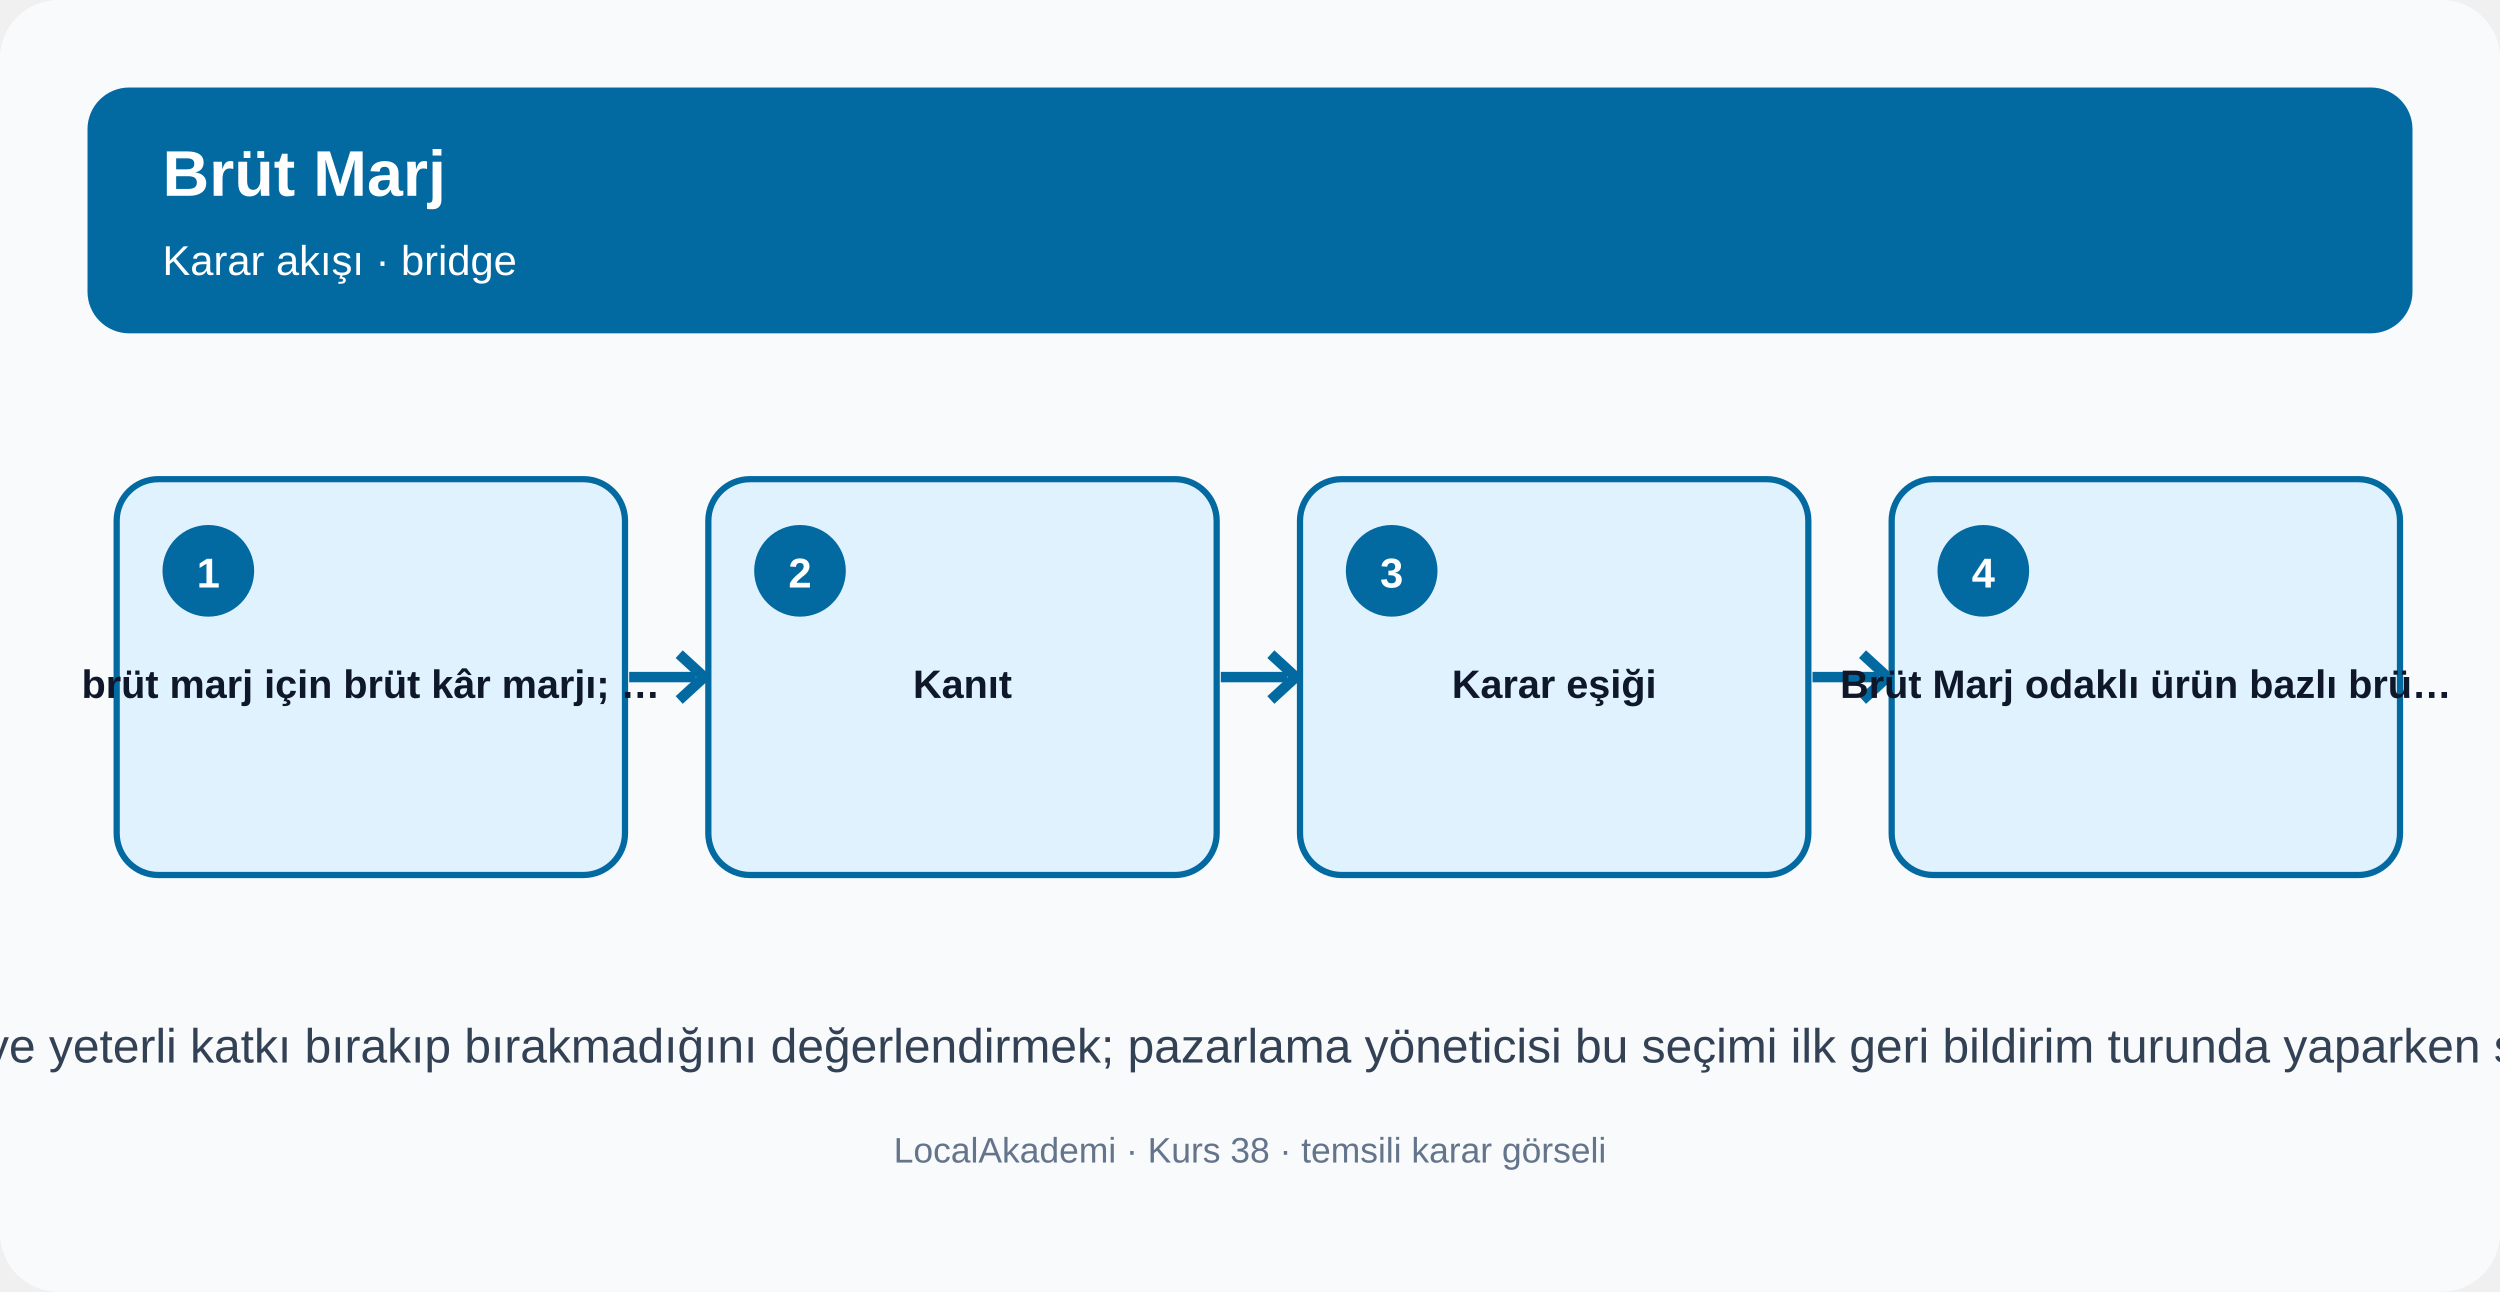
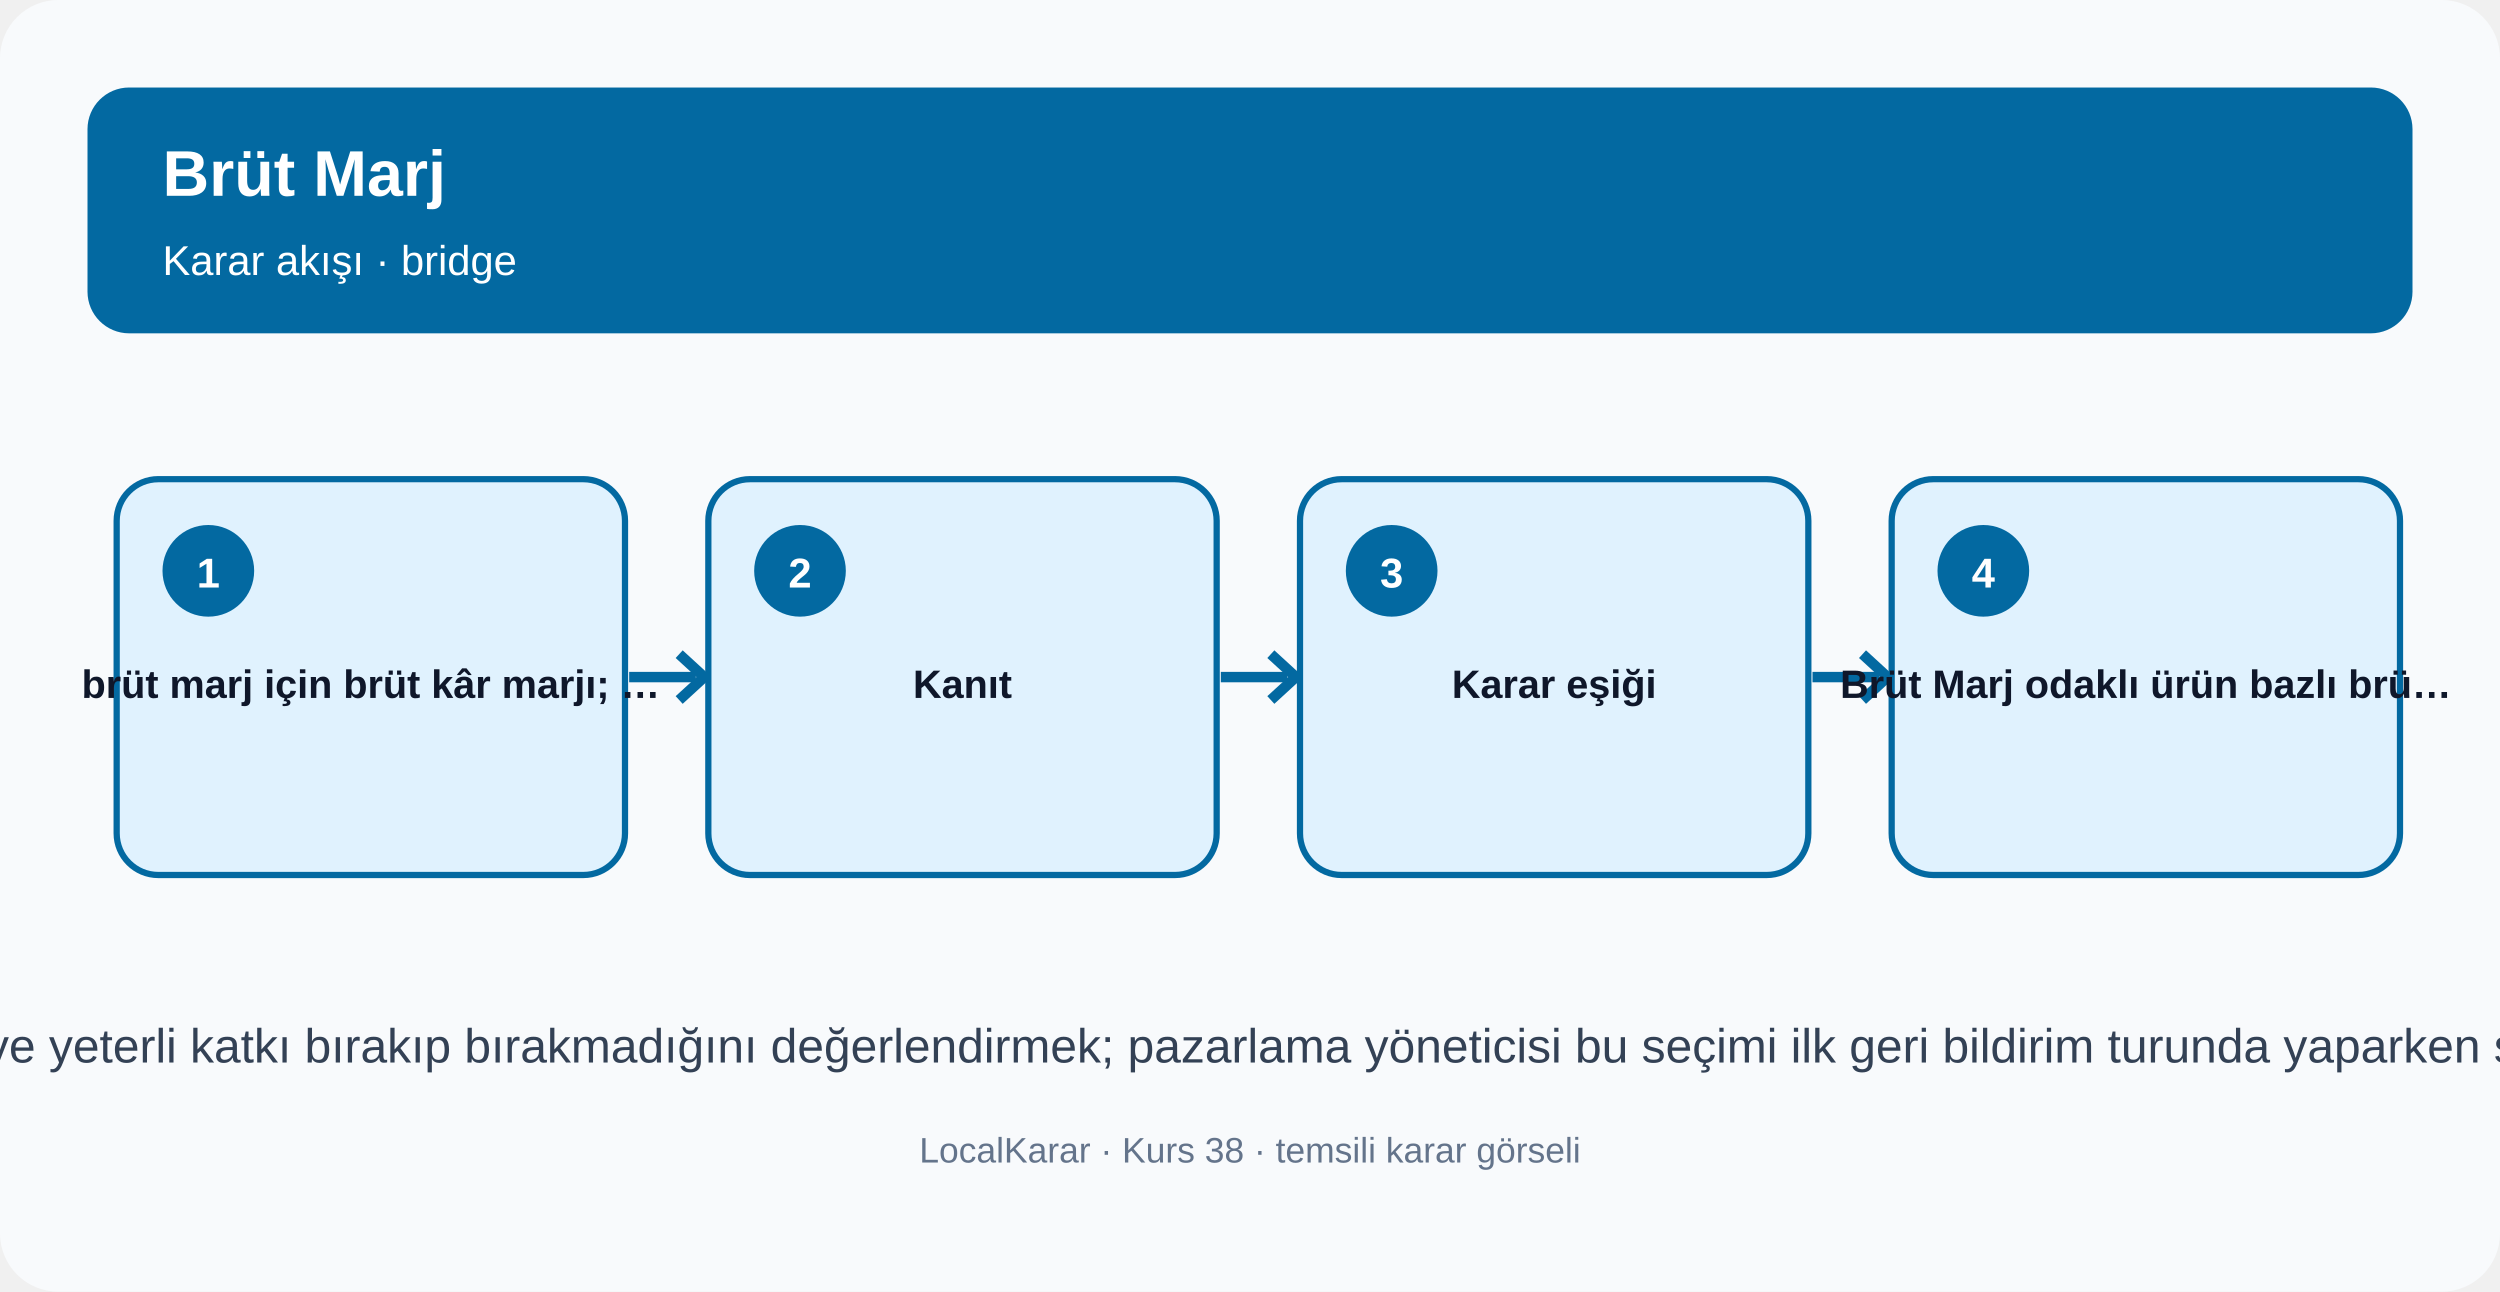
<svg xmlns="http://www.w3.org/2000/svg" width="1200" height="620" viewBox="0 0 1200 620" role="img" aria-labelledby="title desc">
  <rect width="1200" height="620" rx="28" fill="#f8fafc" />
  <rect x="42" y="42" width="1116" height="118" rx="20" fill="#0369a1" />
  <text x="78" y="94" font-family="Arial, sans-serif" font-size="31" font-weight="700" fill="white">Brüt Marj</text>
  <text x="78" y="132" font-family="Arial, sans-serif" font-size="20" fill="white">Karar akışı · bridge</text>
  <rect x="56" y="230" width="244" height="190" rx="20" fill="#e0f2fe" stroke="#0369a1" stroke-width="3" />
  <circle cx="100" cy="274" r="22" fill="#0369a1" />
  <text x="100" y="282" text-anchor="middle" font-family="Arial" font-size="20" font-weight="700" fill="white">1</text>
  <text x="178" y="335" text-anchor="middle" font-family="Arial" font-size="19" font-weight="700" fill="#0f172a">brüt marj için brüt kâr marjı; …</text>
  <path d="M302 325 H334" stroke="#0369a1" stroke-width="5" />
  <path d="M326 314 L338 325 L326 336" fill="none" stroke="#0369a1" stroke-width="5" />
  <rect x="340" y="230" width="244" height="190" rx="20" fill="#e0f2fe" stroke="#0369a1" stroke-width="3" />
  <circle cx="384" cy="274" r="22" fill="#0369a1" />
  <text x="384" y="282" text-anchor="middle" font-family="Arial" font-size="20" font-weight="700" fill="white">2</text>
  <text x="462" y="335" text-anchor="middle" font-family="Arial" font-size="19" font-weight="700" fill="#0f172a">Kanıt</text>
  <path d="M586 325 H618" stroke="#0369a1" stroke-width="5" />
  <path d="M610 314 L622 325 L610 336" fill="none" stroke="#0369a1" stroke-width="5" />
  <rect x="624" y="230" width="244" height="190" rx="20" fill="#e0f2fe" stroke="#0369a1" stroke-width="3" />
  <circle cx="668" cy="274" r="22" fill="#0369a1" />
  <text x="668" y="282" text-anchor="middle" font-family="Arial" font-size="20" font-weight="700" fill="white">3</text>
  <text x="746" y="335" text-anchor="middle" font-family="Arial" font-size="19" font-weight="700" fill="#0f172a">Karar eşiği</text>
  <path d="M870 325 H902" stroke="#0369a1" stroke-width="5" />
  <path d="M894 314 L906 325 L894 336" fill="none" stroke="#0369a1" stroke-width="5" />
  <rect x="908" y="230" width="244" height="190" rx="20" fill="#e0f2fe" stroke="#0369a1" stroke-width="3" />
  <circle cx="952" cy="274" r="22" fill="#0369a1" />
  <text x="952" y="282" text-anchor="middle" font-family="Arial" font-size="20" font-weight="700" fill="white">4</text>
  <text x="1030" y="335" text-anchor="middle" font-family="Arial" font-size="19" font-weight="700" fill="#0f172a">Brüt Marj odaklı ürün bazlı brü…</text>
  <text x="600" y="510" text-anchor="middle" font-family="Arial, sans-serif" font-size="23" fill="#334155">ürün veya hizmetin doğrudan maliyet sonrasında işletmeye yeterli katkı bırakıp bırakmadığını değerlendirmek; pazarlama yöneticisi bu seçimi ilk geri bildirim turunda yaparken satış marjı ve net marj kararlarını bunun yerine kullanmaz</text>
-   <text x="600" y="558" text-anchor="middle" font-family="Arial, sans-serif" font-size="17" fill="#64748b">LocalAkademi · Kurs 38 · temsili karar görseli</text>
+   <text x="600" y="558" text-anchor="middle" font-family="Arial, sans-serif" font-size="17" fill="#64748b">LocalKarar · Kurs 38 · temsili karar görseli</text>
</svg>
